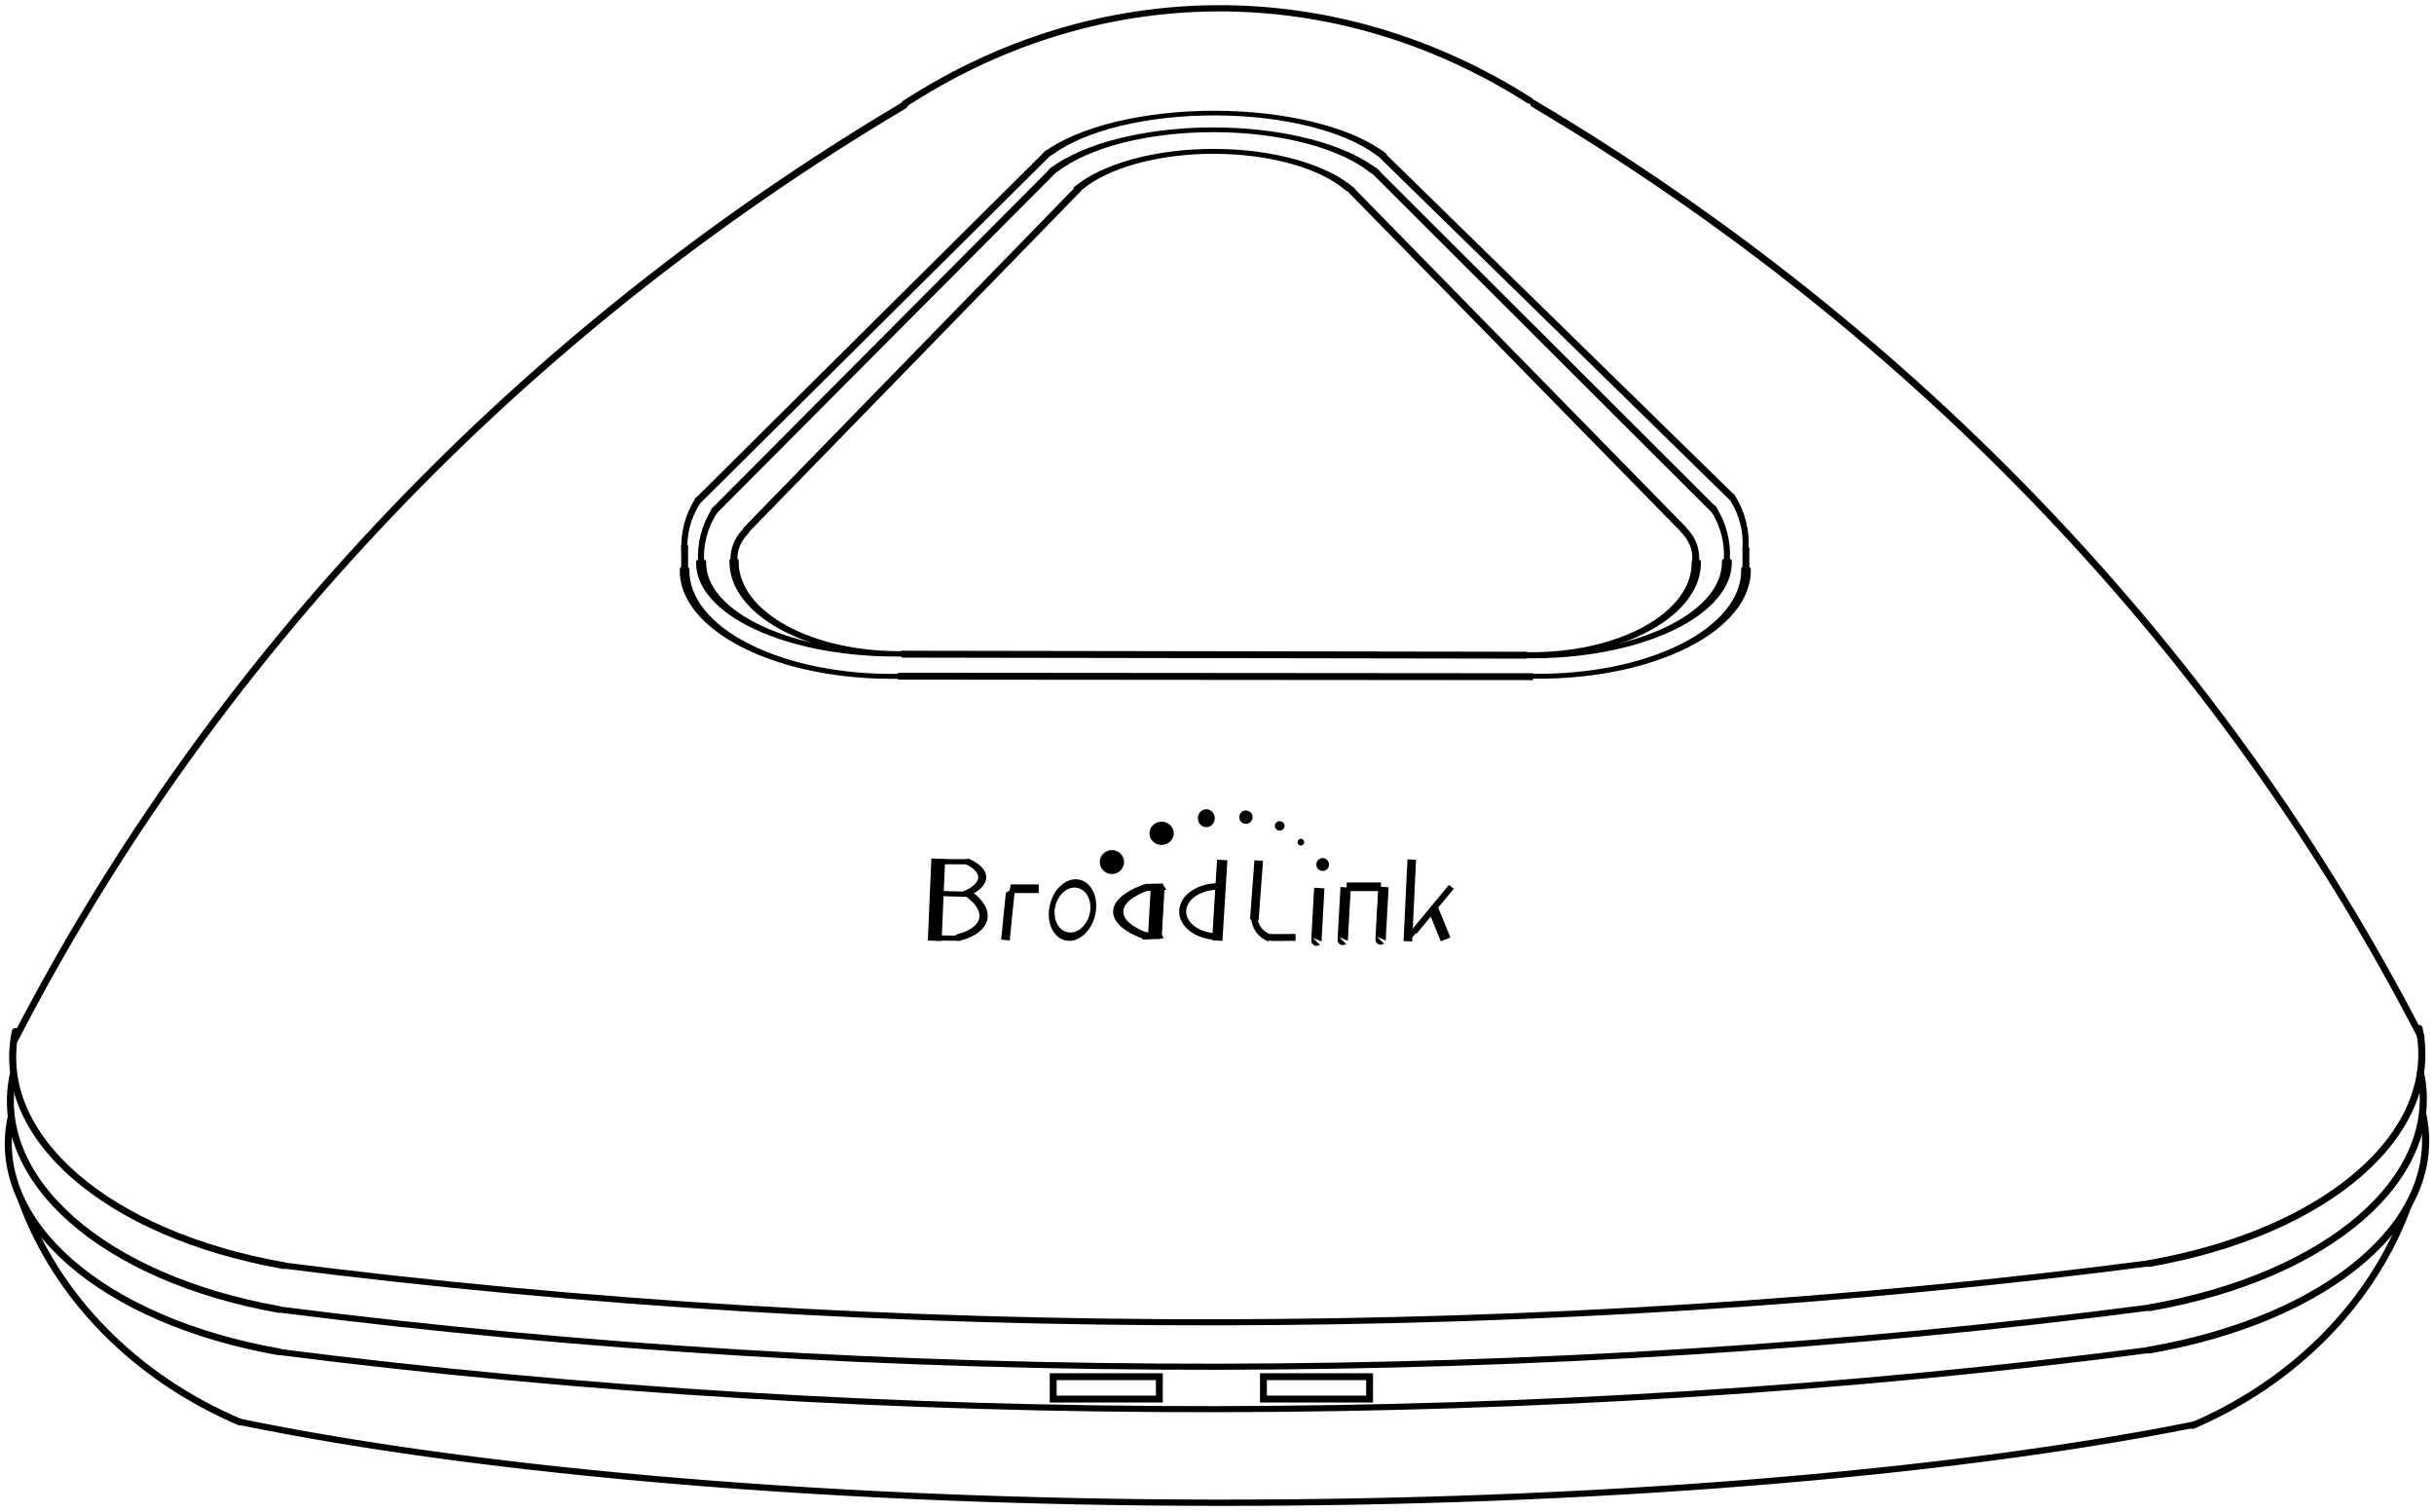
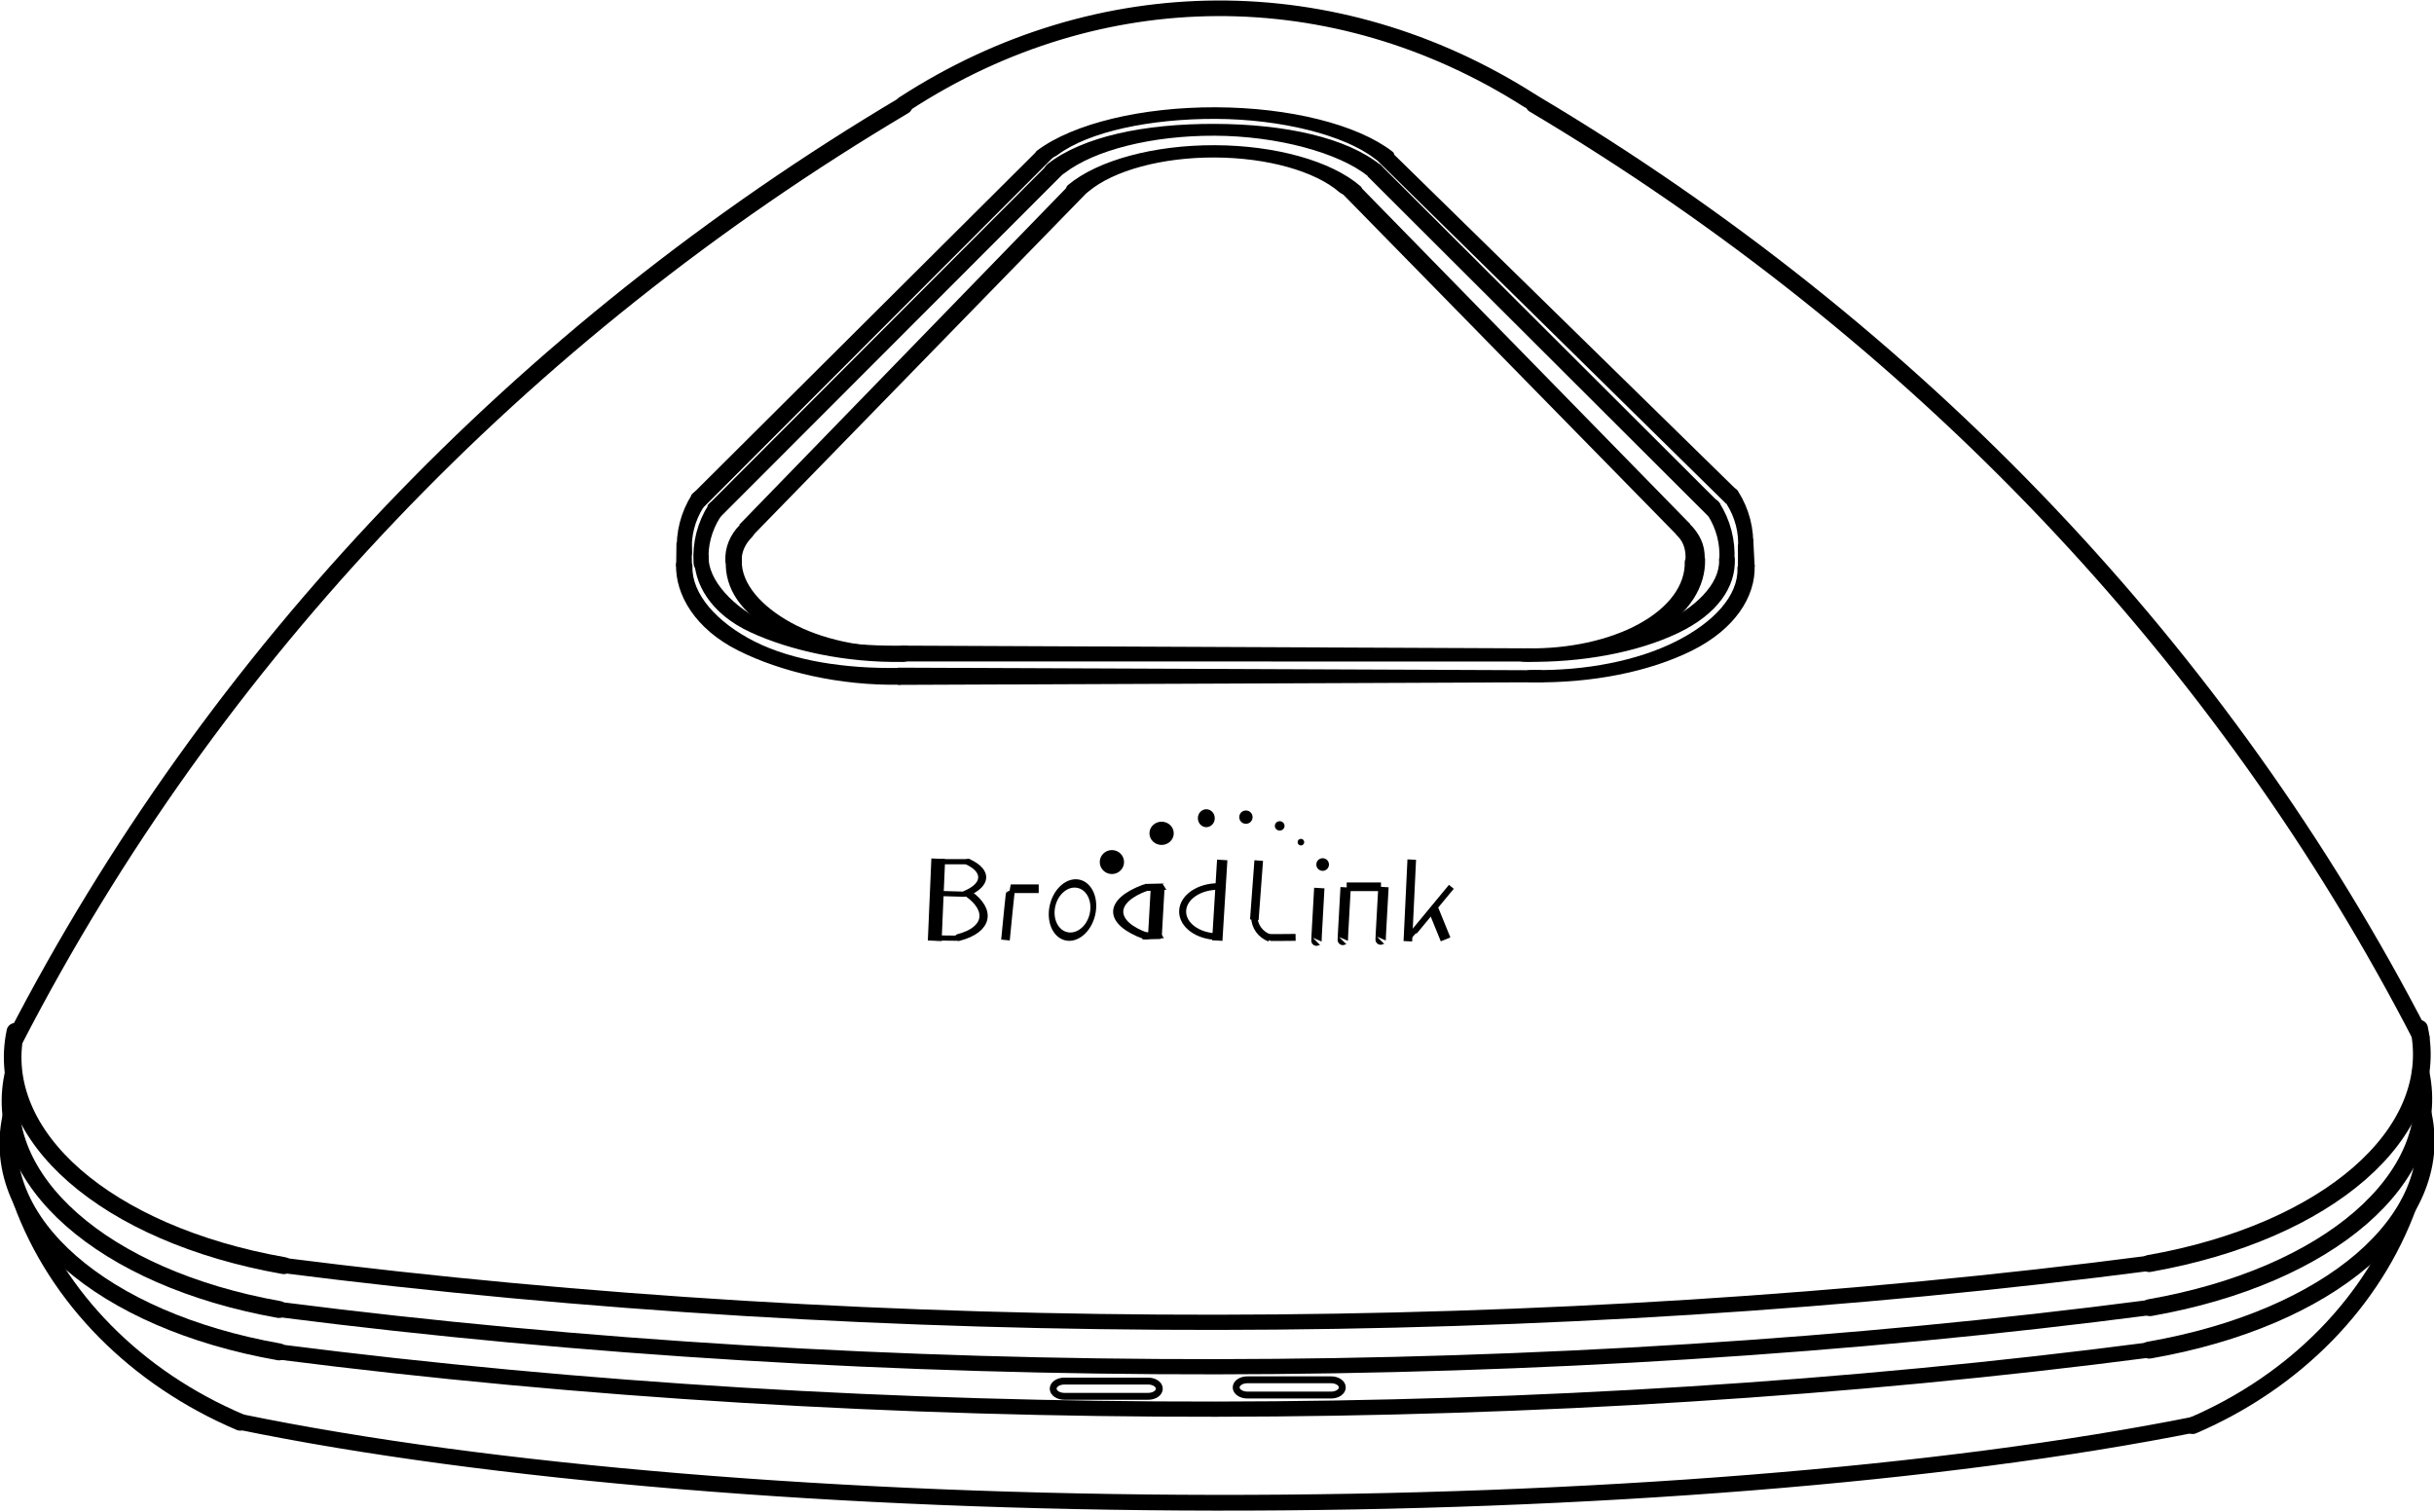
<svg xmlns="http://www.w3.org/2000/svg" data-name="Layer 1" viewBox="0 0 502 311.645" x="0px" y="0px" id="svg3207" version="1.1" width="100%" height="100%">
  <defs id="defs3217" />
-   <path style="fill:none;stroke:#000000;stroke-width:0.633;stroke-linecap:round;stroke-linejoin:round;stroke-miterlimit:4;stroke-opacity:1;stroke-dasharray:none" id="path3066" d="M 43.35,454.398 A 235.357,199.271 0 0 1 129.096,372.764" transform="matrix(2.139103,0,0,2.359206,-89.60102,-857.7565)" />
-   <path style="fill:none;stroke:#000000;stroke-width:1.232;stroke-linecap:round;stroke-linejoin:round;stroke-miterlimit:4;stroke-opacity:1;stroke-dasharray:none" id="path3095" d="m 234.126,611.144 a 105,150 0 0 1 101.056,-0.542" transform="matrix(1.274563,0,0,1.044524,-111.7108,-617.0258)" />
-   <path style="fill:none;stroke:#000000;stroke-width:2.646;stroke-linecap:round;stroke-linejoin:round;stroke-miterlimit:4;stroke-opacity:1;stroke-dasharray:none" id="path3097-6" d="M 121.783,798.499 A 145,85 0 0 1 21.019,707.305" transform="matrix(0.5440665,0,0,0.5297112,-8.734345,-152.9049)" />
-   <path style="fill:none;stroke:#000000;stroke-width:2.646;stroke-linecap:round;stroke-linejoin:round;stroke-miterlimit:4;stroke-opacity:1;stroke-dasharray:none" id="path3097" d="M 121.783,798.499 A 145,85 0 0 1 21.019,707.305" transform="matrix(0.5494092,0,0,0.5296359,-8.372875,-161.8865)" />
-   <path style="fill:none;stroke:#000000;stroke-width:2.646;stroke-linecap:round;stroke-linejoin:round;stroke-miterlimit:4;stroke-opacity:1;stroke-dasharray:none" id="path3097-6-7" d="M 121.847,798.499 A 144.785,85 0 0 1 21.232,707.305" transform="matrix(0.5494092,0,0,0.5296359,-9.388405,-144.0975)" />
-   <path style="fill:none;stroke:#000000;stroke-width:2.646;stroke-linecap:round;stroke-linejoin:round;stroke-miterlimit:4;stroke-opacity:1;stroke-dasharray:none" id="path3097-5" d="M 121.783,798.499 A 145,85 0 0 1 21.019,707.305" transform="matrix(-0.5536688,0,0,0.5306907,510.8683,-154.0657)" />
-   <path style="fill:none;stroke:#000000;stroke-width:2.646;stroke-linecap:round;stroke-linejoin:round;stroke-miterlimit:4;stroke-opacity:1;stroke-dasharray:none" id="path3097-5-3" d="M 121.783,798.499 A 145,85 0 0 1 21.019,707.305" transform="matrix(-0.5525857,0,0,0.5318203,510.5404,-164.0646)" />
-   <path style="fill:none;stroke:#000000;stroke-width:2.646;stroke-linecap:round;stroke-linejoin:round;stroke-miterlimit:4;stroke-opacity:1;stroke-dasharray:none" id="path3097-5-5" d="M 121.783,798.499 A 145,85 0 0 1 21.019,707.305" transform="matrix(-0.560066,0,0,0.5317158,511.4748,-146.1281)" />
-   <path style="fill:none;stroke:#000000;stroke-width:2.265;stroke-linecap:round;stroke-linejoin:round;stroke-miterlimit:4;stroke-opacity:1;stroke-dasharray:none" id="path3983" d="m 803.621,810.306 a 750,320 0 0 1 -542.02,0.863" transform="matrix(0.7109853,0,0,0.5540519,-127.7199,-188.4515)" />
-   <path style="fill:none;stroke:#000000;stroke-width:2.265;stroke-linecap:round;stroke-linejoin:round;stroke-miterlimit:4;stroke-opacity:1;stroke-dasharray:none" id="path3983-6" d="m 803.621,810.306 a 750,320 0 0 1 -542.02,0.863" transform="matrix(0.7109853,0,0,0.5540519,-127.9201,-179.2876)" />
-   <path style="fill:none;stroke:#000000;stroke-width:2.265;stroke-linecap:round;stroke-linejoin:round;stroke-miterlimit:4;stroke-opacity:1;stroke-dasharray:none" id="path3983-2" d="m 803.621,810.306 a 750,320 0 0 1 -542.02,0.863" transform="matrix(0.7109853,0,0,0.5540519,-127.9743,-170.5371)" />
-   <path style="fill:none;stroke:#000000;stroke-width:0.633;stroke-linecap:round;stroke-linejoin:round;stroke-miterlimit:4;stroke-opacity:1;stroke-dasharray:none" id="path3066-9" d="M 43.35,454.398 A 235.357,199.271 0 0 1 129.096,372.764" transform="matrix(-2.135488,0,0,2.359225,591.9559,-858.0662)" />
-   <rect style="fill:none;stroke:#000000;stroke-width:1.422;stroke-linecap:butt;stroke-linejoin:miter;stroke-miterlimit:4;stroke-opacity:1;stroke-dasharray:none" id="rect4030" width="21.894" height="4.612" x="217.213" y="283.936" />
-   <rect style="fill:none;stroke:#000000;stroke-width:1.422;stroke-linecap:butt;stroke-linejoin:miter;stroke-miterlimit:4;stroke-opacity:1;stroke-dasharray:none" id="rect4030-1" width="21.894" height="4.612" x="260.577" y="283.936" />
-   <path style="fill:none;stroke:#000000;stroke-width:1.832;stroke-linecap:round;stroke-linejoin:round;stroke-miterlimit:4;stroke-opacity:1;stroke-dasharray:none" id="path4050" d="M 606.139,699.603 A 320,70 0 0 1 130.881,698.88" transform="matrix(0.8484593,0,0,0.7099422,-61.52585,-202.9011)" />
-   <path style="fill:none;stroke:#000000;stroke-width:2;stroke-linecap:round;stroke-linejoin:round;stroke-miterlimit:4;stroke-opacity:1;stroke-dasharray:none" id="path4072" d="M 89.255,851.428 A 122.5,110 0 0 1 25.884,786.044" transform="matrix(0.7109293,0,0,0.697405,-13.92899,-300.4701)" />
-   <path style="fill:none;stroke:#000000;stroke-width:2;stroke-linecap:round;stroke-linejoin:round;stroke-miterlimit:4;stroke-opacity:1;stroke-dasharray:none" id="path4072-7" d="M 89.255,851.428 A 122.5,110 0 0 1 25.884,786.044" transform="matrix(-0.7029157,0,0,0.697525,514.9757,-299.8831)" />
-   <path style="fill:none;stroke:#000000;stroke-width:1.484;stroke-linecap:round;stroke-linejoin:round;stroke-miterlimit:4;stroke-opacity:1;stroke-dasharray:none" id="path4116" d="m 333.449,510.241 a 27.5,25 0 0 1 48.315,0.355" transform="matrix(1.421952,0,0,0.6453007,-257.9432,-297.6255)" />
-   <path style="fill:none;stroke:#000000;stroke-width:1.51;stroke-linecap:round;stroke-linejoin:round;stroke-miterlimit:4;stroke-opacity:1;stroke-dasharray:none" id="path4116-0" d="m 333.449,510.241 a 27.5,25 0 0 1 48.315,0.355" transform="matrix(1.369097,0,0,0.6471636,-239.2117,-295.1056)" />
-   <path style="fill:none;stroke:#000000;stroke-width:1.719;stroke-linecap:round;stroke-linejoin:round;stroke-miterlimit:4;stroke-opacity:1;stroke-dasharray:none" id="path4116-9" d="m 333.449,510.241 a 27.5,25 0 0 1 48.315,0.355" transform="matrix(1.159151,0,0,0.5898748,-164.1084,-262.167)" />
-   <path transform="matrix(0.7146079,0,0,0.398337,-14.59708,-106.8872)" style="fill:none;stroke:#000000;stroke-width:2.665;stroke-linecap:round;stroke-linejoin:round;stroke-miterlimit:4;stroke-opacity:1;stroke-dasharray:none" id="path4161" d="m 509.994,559.098 a 47.5,47.5 0 0 1 -49.098,48.237" />
-   <path style="fill:none;stroke:#000000;stroke-width:2;stroke-linecap:round;stroke-linejoin:round;stroke-miterlimit:4;stroke-opacity:1;stroke-dasharray:none" id="path4183" d="m 491.51,571.846 a 15,12.5 0 0 1 3.477,8.534" transform="matrix(0.7108743,0,0,0.7108743,-2.143835,-297.1923)" />
-   <path transform="matrix(0.8446023,0,0,0.4061743,-74.58179,-111.4179)" style="fill:none;stroke:#000000;stroke-width:2.427;stroke-linecap:round;stroke-linejoin:round;stroke-miterlimit:4;stroke-opacity:1;stroke-dasharray:none" id="path4161-3" d="m 509.994,559.098 a 47.5,47.5 0 0 1 -49.098,48.237" />
-   <path style="fill:none;stroke:#000000;stroke-width:1.765;stroke-linecap:round;stroke-linejoin:round;stroke-miterlimit:4;stroke-opacity:1;stroke-dasharray:none" id="path4221" d="m 516.095,567.089 a 27.5,20 0 0 1 3.854,11.492" transform="matrix(0.7074261,0,0,0.9176201,-11.67632,-415.3927)" />
-   <path style="fill:none;stroke:#000000;stroke-width:1.765;stroke-linecap:round;stroke-linejoin:round;stroke-miterlimit:4;stroke-opacity:1;stroke-dasharray:none" id="path4221-0" d="m 516.095,567.089 a 27.5,20 0 0 1 3.854,11.492" transform="matrix(0.7074261,0,0,0.9176201,-7.814395,-417.7421)" />
-   <path transform="matrix(0.8988098,0,0,0.4588221,-98.29131,-139.2025)" style="fill:none;stroke:#000000;stroke-width:2.214;stroke-linecap:round;stroke-linejoin:round;stroke-miterlimit:4;stroke-opacity:1;stroke-dasharray:none" id="path4161-3-6" d="m 509.994,559.098 a 47.5,47.5 0 0 1 -49.098,48.237" />
-   <path style="fill:none;stroke:#000000;stroke-width:1.422;stroke-linecap:butt;stroke-linejoin:miter;stroke-miterlimit:4;stroke-opacity:1;stroke-dasharray:none" d="m 360.083,112.892 c 0,4.925 0,4.925 0,4.925 l 0,0" id="path4259" />
-   <path transform="matrix(-0.7146079,0,0,0.398337,515.8468,-107.1072)" style="fill:none;stroke:#000000;stroke-width:2.665;stroke-linecap:round;stroke-linejoin:round;stroke-miterlimit:4;stroke-opacity:1;stroke-dasharray:none" id="path4161-2" d="m 509.994,559.098 a 47.5,47.5 0 0 1 -49.098,48.237" />
-   <path transform="matrix(-0.8429048,0,0,0.3958998,574.4819,-105.5399)" style="fill:none;stroke:#000000;stroke-width:2.461;stroke-linecap:round;stroke-linejoin:round;stroke-miterlimit:4;stroke-opacity:1;stroke-dasharray:none" id="path4161-3-61" d="m 509.994,559.098 a 47.5,47.5 0 0 1 -49.098,48.237" />
-   <path transform="matrix(-0.8988098,0,0,0.4588221,599.579,-139.1751)" style="fill:none;stroke:#000000;stroke-width:2.214;stroke-linecap:round;stroke-linejoin:round;stroke-miterlimit:4;stroke-opacity:1;stroke-dasharray:none" id="path4161-3-6-8" d="m 509.994,559.098 a 47.5,47.5 0 0 1 -49.098,48.237" />
-   <path style="fill:none;stroke:#000000;stroke-width:2;stroke-linecap:round;stroke-linejoin:round;stroke-miterlimit:4;stroke-opacity:1;stroke-dasharray:none" id="path4183-7" d="m 491.51,571.846 a 15,12.5 0 0 1 3.477,8.534" transform="matrix(-0.7108743,0,0,0.7108743,503.2507,-297.0007)" />
-   <path style="fill:none;stroke:#000000;stroke-width:1.765;stroke-linecap:round;stroke-linejoin:round;stroke-miterlimit:4;stroke-opacity:1;stroke-dasharray:none" id="path4221-9" d="m 516.095,567.089 a 27.5,20 0 0 1 3.854,11.492" transform="matrix(-0.7074261,0,0,0.9176201,512.4259,-414.9615)" />
-   <path style="fill:none;stroke:#000000;stroke-width:1.765;stroke-linecap:round;stroke-linejoin:round;stroke-miterlimit:4;stroke-opacity:1;stroke-dasharray:none" id="path4221-0-2" d="m 516.095,567.089 a 27.5,20 0 0 1 3.854,11.492" transform="matrix(-0.7074261,0,0,0.9176201,508.9926,-417.0651)" />
-   <path style="fill:none;stroke:#000000;stroke-width:1.422;stroke-linecap:butt;stroke-linejoin:miter;stroke-miterlimit:4;stroke-opacity:1;stroke-dasharray:none" d="m 141.204,112.4 c 0,4.925 0,4.925 0,4.925 l 0,0" id="path4259-0" />
-   <path style="fill:none;stroke:#000000;stroke-width:1.422;stroke-linecap:butt;stroke-linejoin:miter;stroke-miterlimit:4;stroke-opacity:1;stroke-dasharray:none" d="m 143.748,103.466 72.503,-71.987" id="path4393" />
-   <path style="fill:none;stroke:#000000;stroke-width:1.422;stroke-linecap:butt;stroke-linejoin:miter;stroke-miterlimit:4;stroke-opacity:1;stroke-dasharray:none" d="M 147.152,105.528 217.386,34.985" id="path4395" />
-   <path style="fill:none;stroke:#000000;stroke-width:1.422;stroke-linecap:butt;stroke-linejoin:miter;stroke-miterlimit:4;stroke-opacity:1;stroke-dasharray:none" d="M 153.752,109.448 222.542,38.801" id="path4397" />
-   <path style="fill:none;stroke:#000000;stroke-width:1.422;stroke-linecap:butt;stroke-linejoin:miter;stroke-miterlimit:4;stroke-opacity:1;stroke-dasharray:none" d="M 185.93,134.922 314.95,135.128" id="path4399" />
-   <path style="fill:none;stroke:#000000;stroke-width:1.422;stroke-linecap:butt;stroke-linejoin:miter;stroke-miterlimit:4;stroke-opacity:1;stroke-dasharray:none" d="m 185.208,139.459 130.98,0.103" id="path4401" />
-   <path style="fill:none;stroke:#000000;stroke-width:2.843;stroke-linecap:butt;stroke-linejoin:miter;stroke-miterlimit:4;stroke-opacity:1;stroke-dasharray:none" d="m 193.512,177.11 -0.729,16.919 0,0" id="path4407" />
-   <path style="fill:none;stroke:#000000;stroke-width:1.066;stroke-linecap:butt;stroke-linejoin:miter;stroke-miterlimit:4;stroke-opacity:1;stroke-dasharray:none" d="m 194.028,177.722 c 5.834,0 5.397,0 5.98,0" id="path4427" />
-   <path style="fill:none;stroke:#000000;stroke-width:1.066;stroke-linecap:butt;stroke-linejoin:miter;stroke-miterlimit:4;stroke-opacity:1;stroke-dasharray:none" d="m 194.028,184.286 c 5.105,0.146 5.105,0.146 5.105,0.146 l 0,0 0,0" id="path4429" />
-   <path style="fill:none;stroke:#000000;stroke-width:1.066;stroke-linecap:butt;stroke-linejoin:miter;stroke-miterlimit:4;stroke-opacity:1;stroke-dasharray:none" d="m 193.008,193.448 4.813,0.053" id="path4431" />
-   <path style="fill:none;stroke:#000000;stroke-width:2.297;stroke-linecap:round;stroke-linejoin:round;stroke-miterlimit:4;stroke-opacity:1;stroke-dasharray:none" id="path4435" d="m 327.956,667.999 a 16.824,9.13 0 0 1 -0.575,12.187" transform="matrix(0.7183535,0,0,0.5335317,-35.89337,-178.624)" />
-   <path style="fill:none;stroke:#000000;stroke-width:1.985;stroke-linecap:round;stroke-linejoin:round;stroke-miterlimit:4;stroke-opacity:1;stroke-dasharray:none" id="path4435-2" d="m 326.901,667.385 a 16.824,9.13 0 0 1 0.481,12.8" transform="matrix(0.8358197,0.1541296,-0.1832235,0.6987323,48.76834,-332.3959)" />
-   <path style="fill:none;stroke:#000000;stroke-width:2.843;stroke-linecap:butt;stroke-linejoin:miter;stroke-miterlimit:4;stroke-opacity:1;stroke-dasharray:none" d="m 238.759,183.118 c -0.583,10.283 -0.583,10.283 -0.583,10.283" id="path4459" />
-   <path style="fill:none;stroke:#000000;stroke-width:2.159;stroke-linecap:round;stroke-linejoin:round;stroke-miterlimit:4;stroke-opacity:1;stroke-dasharray:none" id="path4457" d="m 338.537,700.796 a 7.848,6.873 0 1 1 -15.696,0 7.848,6.873 0 1 1 15.696,0 z" transform="matrix(0.5209099,0.1277049,-0.1925493,0.785411,183.8747,-404.9518)" />
-   <path style="fill:none;stroke:#000000;stroke-width:1.777;stroke-linecap:butt;stroke-linejoin:miter;stroke-miterlimit:4;stroke-opacity:1;stroke-dasharray:none" d="m 207.374,193.875 c 1.021,-10.574 1.094,-10.574 1.094,-10.574 l 5.761,0" id="path4455" />
-   <path style="fill:none;stroke:#000000;stroke-width:2;stroke-linecap:round;stroke-linejoin:round;stroke-miterlimit:4;stroke-opacity:1;stroke-dasharray:none" id="path4515" d="m 347.006,709.299 a 18.466,10.361 0 0 1 -0.174,-14.65" transform="matrix(1.047465,0,0,0.6817312,-127.0964,-290.4818)" />
-   <path style="fill:none;stroke:#000000;stroke-width:1.448;stroke-linecap:butt;stroke-linejoin:miter;stroke-miterlimit:4;stroke-opacity:1;stroke-dasharray:none" d="m 236.12,183.033 c 3.965,-0.06 4.058,-0.12 4.058,-0.12" id="path4523" />
-   <path style="fill:none;stroke:#000000;stroke-width:1.448;stroke-linecap:butt;stroke-linejoin:miter;stroke-miterlimit:4;stroke-opacity:1;stroke-dasharray:none" d="m 235.61,193.024 c 3.965,-0.06 4.058,-0.12 4.058,-0.12" id="path4523-3" />
-   <path style="fill:none;stroke:#000000;stroke-width:2.657;stroke-linecap:butt;stroke-linejoin:miter;stroke-miterlimit:4;stroke-opacity:1;stroke-dasharray:none" id="path4549" d="m 374.527,710.334 a 13.439,10.156 0 0 1 0.587,-20.307" transform="matrix(0.5428892,0,0,0.5089375,47.70296,-168.3426)" />
-   <path style="fill:none;stroke:#000000;stroke-width:2.133;stroke-linecap:butt;stroke-linejoin:miter;stroke-miterlimit:4;stroke-opacity:1;stroke-dasharray:none" d="m 252.078,177.358 c -1.021,16.627 -1.021,16.627 -1.021,16.627" id="path4545" />
-   <path style="fill:none;stroke:#000000;stroke-width:1.777;stroke-linecap:butt;stroke-linejoin:miter;stroke-miterlimit:4;stroke-opacity:1;stroke-dasharray:none" d="m 258.697,189.699 c 0.909,-12.213 0.909,-12.213 0.909,-12.213" id="path4587" />
-   <path style="fill:none;stroke:#000000;stroke-width:1.422;stroke-linecap:butt;stroke-linejoin:miter;stroke-miterlimit:4;stroke-opacity:1;stroke-dasharray:none" d="m 267.21,193.328 c -5.615,0.073 -5.688,0 -5.688,0" id="path4607" />
-   <path style="fill:none;stroke:#000000;stroke-width:3.567;stroke-linecap:butt;stroke-linejoin:miter;stroke-miterlimit:4;stroke-opacity:1;stroke-dasharray:none" id="path4609" d="m 394.876,714.608 a 13.285,10.926 0 0 1 -8.431,-10.17" transform="matrix(0.3711631,0,0,0.428132,115.2697,-112.4937)" />
-   <path style="fill:none;stroke:#000000;stroke-width:2.133;stroke-linecap:butt;stroke-linejoin:miter;stroke-miterlimit:4;stroke-opacity:1;stroke-dasharray:none" d="m 272.099,183.155 c -0.656,11.085 -0.583,11.012 -0.583,11.012" id="path4613" />
-   <path style="fill:none;stroke:#000000;stroke-width:2.133;stroke-linecap:butt;stroke-linejoin:miter;stroke-miterlimit:4;stroke-opacity:1;stroke-dasharray:none" d="m 277.531,183.009 c -0.656,11.085 -0.583,11.012 -0.583,11.012" id="path4613-7" />
-   <path style="fill:none;stroke:#000000;stroke-width:2.133;stroke-linecap:butt;stroke-linejoin:miter;stroke-miterlimit:4;stroke-opacity:1;stroke-dasharray:none" d="m 285.334,182.936 c -0.656,11.085 -0.583,11.012 -0.583,11.012" id="path4613-5" />
-   <path style="fill:none;stroke:#000000;stroke-width:1.777;stroke-linecap:butt;stroke-linejoin:miter;stroke-miterlimit:4;stroke-opacity:1;stroke-dasharray:none" d="m 277.748,182.9 c 6.928,0 6.928,0 6.928,0 l 0.146,0" id="path4647" />
-   <path style="fill:none;stroke:#000000;stroke-width:1.777;stroke-linecap:butt;stroke-linejoin:miter;stroke-miterlimit:4;stroke-opacity:1;stroke-dasharray:none" d="m 291.167,177.285 c -0.802,16.846 -0.802,16.846 -0.802,16.846" id="path4649" />
-   <path style="fill:none;stroke:#000000;stroke-width:1.28;stroke-linecap:butt;stroke-linejoin:miter;stroke-miterlimit:4;stroke-opacity:1;stroke-dasharray:none" d="m 299.334,182.9 c -8.459,10.283 -8.532,10.283 -8.532,10.283" id="path4651" />
-   <path style="fill:none;stroke:#000000;stroke-width:2.133;stroke-linecap:butt;stroke-linejoin:miter;stroke-miterlimit:4;stroke-opacity:1;stroke-dasharray:none" d="m 295.64,187.592 c 2.503,6.149 2.503,6.149 2.503,6.149" id="path4653" />
-   <path transform="matrix(0.7108743,0,0,0.7108743,-12.75465,-307.6208)" style="fill:#000000;fill-rule:evenodd;stroke:#000000;stroke-width:1px;stroke-linecap:butt;stroke-linejoin:miter;stroke-opacity:1" id="path4655" d="m 343.564,682.844 a 3.026,2.975 0 1 1 -6.053,0 3.026,2.975 0 1 1 6.053,0 z" />
-   <path transform="matrix(0.7108743,0,0,0.7108743,-12.20505,-307.7877)" style="fill:#000000;fill-rule:evenodd;stroke:#000000;stroke-width:1px;stroke-linecap:butt;stroke-linejoin:miter;stroke-opacity:1" id="path4657" d="m 357.208,674.739 a 3.026,2.872 0 1 1 -6.053,0 3.026,2.872 0 1 1 6.053,0 z" />
-   <path transform="matrix(0.7108743,0,0,0.7108743,-12.20768,-308.4595)" style="fill:#000000;fill-rule:evenodd;stroke:#000000;stroke-width:1px;stroke-linecap:butt;stroke-linejoin:miter;stroke-opacity:1" id="path4659" d="m 369.108,671.302 a 1.949,2.103 0 1 1 -3.898,0 1.949,2.103 0 1 1 3.898,0 z" />
-   <path transform="matrix(0.7108743,0,0,0.7108743,-12.57231,-307.8396)" style="fill:#000000;fill-rule:evenodd;stroke:#000000;stroke-width:1px;stroke-linecap:butt;stroke-linejoin:miter;stroke-opacity:1" id="path4661" d="m 380.598,670.123 a 1.436,1.436 0 1 1 -2.872,0 1.436,1.436 0 1 1 2.872,0 z" />
-   <path transform="matrix(0.7108743,0,0,0.7108743,-12.53323,-307.5325)" style="fill:#000000;fill-rule:evenodd;stroke:#000000;stroke-width:1px;stroke-linecap:butt;stroke-linejoin:miter;stroke-opacity:1" id="path4663" d="m 389.831,672.226 a 0.923,0.872 0 1 1 -1.847,0 0.923,0.872 0 1 1 1.847,0 z" />
-   <path transform="matrix(0.7108743,0,0,0.7108743,-12.78848,-307.5325)" style="fill:#000000;fill-rule:evenodd;stroke:#000000;stroke-width:1px;stroke-linecap:butt;stroke-linejoin:miter;stroke-opacity:1" id="path4665" d="m 395.884,676.945 a 0.462,0.462 0 1 1 -0.923,0 0.462,0.462 0 1 1 0.923,0 z" />
-   <path transform="matrix(0.7108743,0,0,0.7108743,-12.7911,-307.9125)" style="fill:#000000;fill-rule:evenodd;stroke:#000000;stroke-width:1px;stroke-linecap:butt;stroke-linejoin:miter;stroke-opacity:1" id="path4667" d="m 403.065,683.972 a 1.334,1.334 0 1 1 -2.667,0 1.334,1.334 0 1 1 2.667,0 z" />
-   <path style="fill:none;stroke:#000000;stroke-width:1.422;stroke-linecap:butt;stroke-linejoin:miter;stroke-miterlimit:4;stroke-opacity:1;stroke-dasharray:none" d="m 284.749,31.723 72.489,70.885" id="path4261" />
-   <path style="fill:none;stroke:#000000;stroke-width:1.422;stroke-linecap:butt;stroke-linejoin:miter;stroke-miterlimit:4;stroke-opacity:1;stroke-dasharray:none" d="m 283.291,35.078 70.301,70.155" id="path4263" />
-   <path style="fill:none;stroke:#000000;stroke-width:1.422;stroke-linecap:butt;stroke-linejoin:miter;stroke-miterlimit:4;stroke-opacity:1;stroke-dasharray:none" d="m 278.477,39.016 68.843,70.301 0,0 0,0" id="path4265" />
+   <path style="fill:none;stroke:#000000;stroke-width:1.581;stroke-linecap:round;stroke-linejoin:round;stroke-miterlimit:4;stroke-opacity:1;stroke-dasharray:none" id="path3066" d="M 43.35,454.398 A 235.357,199.271 0 0 1 129.096,372.764" transform="matrix(2.139103,0,0,2.359206,-89.60102,-857.7565)" />
+   <path style="fill:none;stroke:#000000;stroke-width:3.077;stroke-linecap:round;stroke-linejoin:round;stroke-miterlimit:4;stroke-opacity:1;stroke-dasharray:none" id="path3095" d="m 234.126,611.144 a 105,150 0 0 1 101.056,-0.542" transform="matrix(1.274563,0,0,1.044524,-111.7108,-617.0258)" />
+   <path style="fill:none;stroke:#000000;stroke-width:6.608;stroke-linecap:round;stroke-linejoin:round;stroke-miterlimit:4;stroke-opacity:1;stroke-dasharray:none" id="path3097-6" d="M 121.783,798.499 A 145,85 0 0 1 21.019,707.305" transform="matrix(0.5440665,0,0,0.5297112,-8.734345,-152.9049)" />
+   <path style="fill:none;stroke:#000000;stroke-width:6.608;stroke-linecap:round;stroke-linejoin:round;stroke-miterlimit:4;stroke-opacity:1;stroke-dasharray:none" id="path3097" d="M 121.783,798.499 A 145,85 0 0 1 21.019,707.305" transform="matrix(0.5494092,0,0,0.5296359,-8.372875,-161.8865)" />
+   <path style="fill:none;stroke:#000000;stroke-width:6.608;stroke-linecap:round;stroke-linejoin:round;stroke-miterlimit:4;stroke-opacity:1;stroke-dasharray:none" id="path3097-6-7" d="M 121.847,798.499 A 144.785,85 0 0 1 21.232,707.305" transform="matrix(0.5494092,0,0,0.5296359,-9.388405,-144.0975)" />
+   <path style="fill:none;stroke:#000000;stroke-width:6.608;stroke-linecap:round;stroke-linejoin:round;stroke-miterlimit:4;stroke-opacity:1;stroke-dasharray:none" id="path3097-5" d="M 121.783,798.499 A 145,85 0 0 1 21.019,707.305" transform="matrix(-0.5536688,0,0,0.5306907,510.8683,-154.0657)" />
+   <path style="fill:none;stroke:#000000;stroke-width:6.608;stroke-linecap:round;stroke-linejoin:round;stroke-miterlimit:4;stroke-opacity:1;stroke-dasharray:none" id="path3097-5-3" d="M 121.783,798.499 A 145,85 0 0 1 21.019,707.305" transform="matrix(-0.5525857,0,0,0.5318203,510.5404,-164.0646)" />
+   <path style="fill:none;stroke:#000000;stroke-width:6.608;stroke-linecap:round;stroke-linejoin:round;stroke-miterlimit:4;stroke-opacity:1;stroke-dasharray:none" id="path3097-5-5" d="M 121.783,798.499 A 145,85 0 0 1 21.019,707.305" transform="matrix(-0.560066,0,0,0.5317158,511.4748,-146.1281)" />
+   <path style="fill:none;stroke:#000000;stroke-width:5.657;stroke-linecap:round;stroke-linejoin:round;stroke-miterlimit:4;stroke-opacity:1;stroke-dasharray:none" id="path3983" d="m 803.621,810.306 a 750,320 0 0 1 -542.02,0.863" transform="matrix(0.7109853,0,0,0.5540519,-127.7199,-188.4515)" />
+   <path style="fill:none;stroke:#000000;stroke-width:5.657;stroke-linecap:round;stroke-linejoin:round;stroke-miterlimit:4;stroke-opacity:1;stroke-dasharray:none" id="path3983-6" d="m 803.621,810.306 a 750,320 0 0 1 -542.02,0.863" transform="matrix(0.7109853,0,0,0.5540519,-127.9201,-179.2876)" />
+   <path style="fill:none;stroke:#000000;stroke-width:5.657;stroke-linecap:round;stroke-linejoin:round;stroke-miterlimit:4;stroke-opacity:1;stroke-dasharray:none" id="path3983-2" d="m 803.621,810.306 a 750,320 0 0 1 -542.02,0.863" transform="matrix(0.7109853,0,0,0.5540519,-127.9743,-170.5371)" />
+   <path style="fill:none;stroke:#000000;stroke-width:1.582;stroke-linecap:round;stroke-linejoin:round;stroke-miterlimit:4;stroke-opacity:1;stroke-dasharray:none" id="path3066-9" d="M 43.35,454.398 A 235.357,199.271 0 0 1 129.096,372.764" transform="matrix(-2.135488,0,0,2.359225,591.9559,-858.0662)" />
+   <rect style="display:inline;fill:none;stroke:#000000;stroke-width:1.422;stroke-linecap:butt;stroke-linejoin:miter;stroke-miterlimit:4;stroke-dasharray:none;stroke-opacity:1" id="rect4030" width="21.894" height="3.146" x="217.213" y="284.84" ry="2.306" rx="2.306" />
+   <path style="fill:none;stroke:#000000;stroke-width:4.575;stroke-linecap:round;stroke-linejoin:round;stroke-miterlimit:4;stroke-opacity:1;stroke-dasharray:none" id="path4050" d="M 606.139,699.603 A 320,70 0 0 1 130.881,698.88" transform="matrix(0.8484593,0,0,0.7099422,-61.52585,-202.9011)" />
+   <path style="fill:none;stroke:#000000;stroke-width:4.995;stroke-linecap:round;stroke-linejoin:round;stroke-miterlimit:4;stroke-opacity:1;stroke-dasharray:none" id="path4072" d="M 89.255,851.428 A 122.5,110 0 0 1 25.884,786.044" transform="matrix(0.7109293,0,0,0.697405,-13.92899,-300.4701)" />
+   <path style="fill:none;stroke:#000000;stroke-width:4.995;stroke-linecap:round;stroke-linejoin:round;stroke-miterlimit:4;stroke-opacity:1;stroke-dasharray:none" id="path4072-7" d="M 89.255,851.428 A 122.5,110 0 0 1 25.884,786.044" transform="matrix(-0.7029157,0,0,0.697525,514.9757,-299.8831)" />
+   <path style="color:#000000;fill:#000000;stroke-linecap:round;stroke-linejoin:round;-inkscape-stroke:none" d="m 357.736,495.51 c -10.69,-0.079 -20.615,5.15 -25.869,13.766 -0.533,0.874 -0.256,2.014 0.617,2.547 0.874,0.533 1.804,-0.257 2.337,-1.13 4.516,-7.406 13.426,-11.545 22.887,-11.475 9.461,0.07 18.656,5.155 23.039,12.624 0.517,0.883 1.07,0.871 1.953,0.354 0.884,-0.518 1.18,-1.654 0.662,-2.537 -5.102,-8.694 -14.937,-14.07 -25.627,-14.148 z" id="path4116" transform="matrix(1.421952,0,0,0.6453007,-257.9432,-297.6255)" />
+   <path style="color:#000000;fill:#000000;stroke-linecap:round;stroke-linejoin:round;-inkscape-stroke:none" d="m 357.736,495.477 c -10.7,-0.079 -19.888,4.081 -25.149,12.707 -0.543,0.89 -1.011,3.126 -0.121,3.668 0.889,0.542 2.05,0.26 2.592,-0.629 4.51,-7.396 13.2,-12.042 22.65,-11.973 9.45,0.07 18.728,5.456 23.105,12.915 0.527,0.899 1.006,0.586 1.905,0.058 0.899,-0.527 0.523,-2.707 -0.005,-3.605 -5.108,-8.705 -14.277,-13.062 -24.977,-13.141 z" id="path4116-0" transform="matrix(1.369097,0,0,0.6471636,-239.2117,-295.1056)" />
+   <path style="fill:none;stroke:#000000;stroke-width:4.294;stroke-linecap:round;stroke-linejoin:round;stroke-miterlimit:4;stroke-opacity:1;stroke-dasharray:none" id="path4116-9" d="m 333.449,510.241 a 27.5,25 0 0 1 48.315,0.355" transform="matrix(1.159151,0,0,0.5898748,-164.1084,-262.167)" />
+   <path style="color:#000000;fill:#000000;stroke-linecap:round;stroke-linejoin:round;-inkscape-stroke:none" d="m 509.939,555.771 c -1.838,0.03 -3.303,1.543 -3.273,3.381 0.195,12.097 -4.579,23.74 -13.209,32.219 -8.63,8.479 -20.357,13.047 -32.449,12.639 -1.836,-0.062 -3.375,1.377 -3.438,3.213 -0.062,1.836 1.377,3.375 3.213,3.438 13.91,0.47 27.409,-4.787 37.338,-14.541 9.928,-9.754 14.636,-24.321 14.412,-38.238 -0.03,-1.838 -0.756,-2.14 -2.593,-2.11 z" id="path4161" transform="matrix(0.7146079,0,0,0.398337,-14.59708,-106.8872)" />
+   <path style="color:#000000;fill:#000000;stroke-linecap:round;stroke-linejoin:round;-inkscape-stroke:none" d="m 493.273,570.078 c -0.976,-0.974 -2.557,-0.972 -3.531,0.004 -0.975,0.977 -0.973,2.559 0.004,3.533 1.946,1.94 2.398,4.417 2.28,6.78 -0.069,1.378 1.459,2.411 2.837,2.479 1.378,0.069 2.644,-1.412 2.712,-2.79 0.192,-3.849 -1.463,-7.176 -4.302,-10.007 z" id="path4183" transform="matrix(0.7108743,0,0,0.7108743,-2.143835,-297.1923)" />
+   <path style="color:#000000;fill:#000000;stroke-linecap:round;stroke-linejoin:round;-inkscape-stroke:none" d="m 509.945,556.068 c -1.673,0.027 -1.872,0.916 -1.846,2.589 0.196,12.178 -5.747,24.391 -14.435,32.927 -8.688,8.536 -20.493,13.132 -32.666,12.721 -1.673,-0.056 -3.075,1.255 -3.131,2.928 -0.057,1.673 1.253,3.076 2.926,3.133 13.829,0.467 27.25,-4.759 37.121,-14.457 9.871,-9.698 14.236,-23.676 14.014,-37.511 -0.028,-1.673 -0.309,-2.356 -1.983,-2.328 z" id="path4161-3" transform="matrix(0.8446023,0,0,0.4061743,-74.58179,-111.4179)" />
+   <path style="fill:none;stroke:#000000;stroke-width:4.407;stroke-linecap:round;stroke-linejoin:round;stroke-miterlimit:4;stroke-opacity:1;stroke-dasharray:none" id="path4221" d="m 516.095,567.089 a 27.5,20 0 0 1 3.854,11.492" transform="matrix(0.7074261,0,0,0.9176201,-11.67632,-415.3927)" />
+   <path style="fill:none;stroke:#000000;stroke-width:4.407;stroke-linecap:round;stroke-linejoin:round;stroke-miterlimit:4;stroke-opacity:1;stroke-dasharray:none" id="path4221-0" d="m 516.095,567.089 a 27.5,20 0 0 1 3.854,11.492" transform="matrix(0.7074261,0,0,0.9176201,-7.814395,-417.7421)" />
+   <path style="color:#000000;fill:#000000;stroke-linecap:round;stroke-linejoin:round;-inkscape-stroke:none" d="m 509.949,556.334 c -1.526,0.025 -1.933,1.066 -1.908,2.592 0.197,12.251 -5.449,24.26 -14.189,32.847 -8.74,8.587 -20.616,13.213 -32.861,12.799 -1.526,-0.052 -2.806,1.143 -2.857,2.67 -0.051,1.526 1.144,2.804 2.67,2.855 13.757,0.465 27.105,-4.734 36.924,-14.381 9.819,-9.646 14.479,-24.27 14.258,-38.033 -0.024,-1.527 -0.508,-1.374 -2.035,-1.35 z" id="path4161-3-6" transform="matrix(0.8988098,0,0,0.4588221,-98.29131,-139.2025)" />
+   <path style="color:#000000;fill:#000000;-inkscape-stroke:none" d="m 358.441,112.363 v 5.056 l 3.451,-0.563 -0.298,-5.751 z" id="path4259" />
+   <path style="color:#000000;fill:#000000;stroke-linecap:round;stroke-linejoin:round;-inkscape-stroke:none" d="m 509.939,555.771 c -1.838,0.03 -2.191,1.377 -2.162,3.215 0.195,12.097 -5.69,23.906 -14.321,32.385 -8.63,8.479 -20.357,13.047 -32.449,12.639 -1.836,-0.062 -3.375,1.377 -3.438,3.213 -0.062,1.836 1.377,3.375 3.213,3.438 13.91,0.47 27.409,-4.787 37.338,-14.541 9.928,-9.754 14.497,-22.493 14.273,-36.409 -0.03,-1.838 -0.617,-3.968 -2.454,-3.938 z" id="path4161-2" transform="matrix(-0.7146079,0,0,0.398337,515.8468,-107.1072)" />
+   <path style="color:#000000;fill:#000000;stroke-linecap:round;stroke-linejoin:round;-inkscape-stroke:none" d="m 509.945,556.025 c -1.698,0.026 -1.796,-1.418 -1.769,0.28 0.196,12.167 -5.862,26.719 -14.542,35.247 -8.68,8.528 -21.102,11.784 -33.263,11.373 -1.696,-0.058 -2.49,2.609 -2.547,4.305 -0.058,1.697 1.193,4.122 2.89,4.179 13.841,0.468 27.35,-5.767 37.229,-15.472 9.879,-9.706 13.932,-25.717 13.709,-39.564 -0.027,-1.697 -0.011,-0.374 -1.707,-0.348 z" id="path4161-3-61" transform="matrix(-0.8429048,0,0,0.3958998,574.4819,-105.5399)" />
+   <path style="color:#000000;fill:#000000;stroke-linecap:round;stroke-linejoin:round;-inkscape-stroke:none" d="m 509.949,556.334 c -1.526,0.025 -1.786,0.128 -1.761,1.654 0.197,12.251 -5.596,25.198 -14.337,33.785 -8.74,8.587 -20.763,12.202 -33.009,11.789 -1.526,-0.052 -2.659,2.154 -2.71,3.68 -0.051,1.526 0.997,3.814 2.523,3.866 13.757,0.465 27.252,-5.744 37.071,-15.391 9.819,-9.646 14.442,-25.064 14.221,-38.827 -0.024,-1.527 -0.471,-0.581 -1.998,-0.556 z" id="path4161-3-6-8" transform="matrix(-0.8988098,0,0,0.4588221,599.579,-139.1751)" />
+   <path style="color:#000000;fill:#000000;stroke-linecap:round;stroke-linejoin:round;-inkscape-stroke:none" d="m 493.273,570.078 c -0.976,-0.974 -2.557,-0.972 -3.531,0.004 -0.975,0.977 -0.973,2.559 0.004,3.533 1.946,1.94 3.097,4.417 2.979,6.78 -0.069,1.378 0.76,2.411 2.138,2.479 1.378,0.069 2.551,-0.993 2.619,-2.371 0.192,-3.849 -1.37,-7.595 -4.209,-10.426 z" id="path4183-7" transform="matrix(-0.7108743,0,0,0.7108743,503.2507,-297.0007)" />
+   <path style="fill:none;stroke:#000000;stroke-width:4.407;stroke-linecap:round;stroke-linejoin:round;stroke-miterlimit:4;stroke-opacity:1;stroke-dasharray:none" id="path4221-9" d="m 516.095,567.089 a 27.5,20 0 0 1 3.854,11.492" transform="matrix(-0.7074261,0,0,0.9176201,512.4259,-414.9615)" />
+   <path style="fill:none;stroke:#000000;stroke-width:4.407;stroke-linecap:round;stroke-linejoin:round;stroke-miterlimit:4;stroke-opacity:1;stroke-dasharray:none" id="path4221-0-2" d="m 516.095,567.089 a 27.5,20 0 0 1 3.854,11.492" transform="matrix(-0.7074261,0,0,0.9176201,508.9926,-417.0651)" />
+   <path style="color:#000000;fill:#000000;-inkscape-stroke:none" d="m 139.52,111.904 -0.066,4.99 3.268,0.232 -0.099,-4.99 z" id="path4259-0" />
+   <path style="color:#000000;fill:#000000;-inkscape-stroke:none" d="m 213.775,31.245 -71.277,70.96 2.5,2.521 72.603,-72.683 z" id="path4393" />
+   <path style="color:#000000;fill:#000000;-inkscape-stroke:none" d="m 215.995,34.03 -70.102,70.245 2.518,2.506 70.896,-70.973 z" id="path4395" />
+   <path style="color:#000000;fill:#000000;-inkscape-stroke:none" d="m 220.376,38.291 -67.895,69.918 2.543,2.477 69.486,-71.309 z" id="path4397" />
+   <path style="color:#000000;fill:#000000;-inkscape-stroke:none" d="m 185.932,133.158 -0.051,3.27 130.003,0.004 0.425,-2.71 z" id="path4399" />
+   <path style="color:#000000;fill:#000000;-inkscape-stroke:none" d="m 185.209,137.701 -0.002,3.551 133.134,-0.54 -0.419,-2.474 z" id="path4401" />
+   <path style="display:inline;fill:none;stroke:#000000;stroke-width:2.844;stroke-linecap:butt;stroke-linejoin:miter;stroke-miterlimit:4;stroke-dasharray:none;stroke-opacity:1" d="m 193.512,177.11 -0.729,16.919 v 0" id="path4407" />
+   <path style="display:inline;fill:none;stroke:#000000;stroke-width:1.066;stroke-linecap:butt;stroke-linejoin:miter;stroke-miterlimit:4;stroke-dasharray:none;stroke-opacity:1" d="m 194.028,177.722 c 5.834,0 5.397,0 5.98,0" id="path4427" />
+   <path style="display:inline;fill:none;stroke:#000000;stroke-width:1.066;stroke-linecap:butt;stroke-linejoin:miter;stroke-miterlimit:4;stroke-dasharray:none;stroke-opacity:1" d="m 194.028,184.286 c 5.105,0.146 5.105,0.146 5.105,0.146 v 0 0" id="path4429" />
+   <path style="display:inline;fill:none;stroke:#000000;stroke-width:1.066;stroke-linecap:butt;stroke-linejoin:miter;stroke-miterlimit:4;stroke-dasharray:none;stroke-opacity:1" d="m 193.008,193.448 4.813,0.053" id="path4431" />
+   <path style="display:inline;fill:none;stroke:#000000;stroke-width:2.297;stroke-linecap:round;stroke-linejoin:round;stroke-miterlimit:4;stroke-dasharray:none;stroke-opacity:1" id="path4435" d="m 327.956,667.999 a 16.824,9.13 0 0 1 -0.575,12.187" transform="matrix(0.7183535,0,0,0.5335317,-35.89337,-178.624)" />
+   <path style="display:inline;fill:none;stroke:#000000;stroke-width:1.985;stroke-linecap:round;stroke-linejoin:round;stroke-miterlimit:4;stroke-dasharray:none;stroke-opacity:1" id="path4435-2" d="m 326.901,667.385 a 16.824,9.13 0 0 1 0.481,12.8" transform="matrix(0.8358197,0.1541296,-0.1832235,0.6987323,48.76834,-332.3959)" />
+   <path style="display:inline;fill:none;stroke:#000000;stroke-width:2.844;stroke-linecap:butt;stroke-linejoin:miter;stroke-miterlimit:4;stroke-dasharray:none;stroke-opacity:1" d="m 238.759,183.118 c -0.583,10.283 -0.583,10.283 -0.583,10.283" id="path4459" />
+   <ellipse style="display:inline;fill:none;stroke:#000000;stroke-width:2.159;stroke-linecap:round;stroke-linejoin:round;stroke-miterlimit:4;stroke-dasharray:none;stroke-opacity:1" id="path4457" transform="matrix(0.5209099,0.1277049,-0.1925493,0.785411,183.8747,-404.9518)" cx="330.689" cy="700.796" rx="7.848" ry="6.873" />
+   <path style="display:inline;fill:none;stroke:#000000;stroke-width:1.777;stroke-linecap:butt;stroke-linejoin:miter;stroke-miterlimit:4;stroke-dasharray:none;stroke-opacity:1" d="m 207.374,193.875 c 1.021,-10.574 1.094,-10.574 1.094,-10.574 h 5.761" id="path4455" />
+   <path style="display:inline;fill:none;stroke:#000000;stroke-width:2;stroke-linecap:round;stroke-linejoin:round;stroke-miterlimit:4;stroke-dasharray:none;stroke-opacity:1" id="path4515" d="m 347.006,709.299 a 18.466,10.361 0 0 1 -0.174,-14.65" transform="matrix(1.047465,0,0,0.6817312,-127.0964,-290.4818)" />
+   <path style="display:inline;fill:none;stroke:#000000;stroke-width:1.448;stroke-linecap:butt;stroke-linejoin:miter;stroke-miterlimit:4;stroke-dasharray:none;stroke-opacity:1" d="m 236.12,183.033 c 3.965,-0.06 4.058,-0.12 4.058,-0.12" id="path4523" />
+   <path style="display:inline;fill:none;stroke:#000000;stroke-width:1.448;stroke-linecap:butt;stroke-linejoin:miter;stroke-miterlimit:4;stroke-dasharray:none;stroke-opacity:1" d="m 235.61,193.024 c 3.965,-0.06 4.058,-0.12 4.058,-0.12" id="path4523-3" />
+   <path style="display:inline;fill:none;stroke:#000000;stroke-width:2.657;stroke-linecap:butt;stroke-linejoin:miter;stroke-miterlimit:4;stroke-dasharray:none;stroke-opacity:1" id="path4549" d="m 374.527,710.334 a 13.439,10.156 0 0 1 -13.109,-10.375 13.439,10.156 0 0 1 13.696,-9.932" transform="matrix(0.5428892,0,0,0.5089375,47.70296,-168.3426)" />
+   <path style="display:inline;fill:none;stroke:#000000;stroke-width:2.133;stroke-linecap:butt;stroke-linejoin:miter;stroke-miterlimit:4;stroke-dasharray:none;stroke-opacity:1" d="m 252.078,177.358 c -1.021,16.627 -1.021,16.627 -1.021,16.627" id="path4545" />
+   <path style="display:inline;fill:none;stroke:#000000;stroke-width:1.777;stroke-linecap:butt;stroke-linejoin:miter;stroke-miterlimit:4;stroke-dasharray:none;stroke-opacity:1" d="m 258.697,189.699 c 0.909,-12.213 0.909,-12.213 0.909,-12.213" id="path4587" />
+   <path style="display:inline;fill:none;stroke:#000000;stroke-width:1.422;stroke-linecap:butt;stroke-linejoin:miter;stroke-miterlimit:4;stroke-dasharray:none;stroke-opacity:1" d="m 267.21,193.328 c -5.615,0.073 -5.688,0 -5.688,0" id="path4607" />
+   <path style="display:inline;fill:none;stroke:#000000;stroke-width:3.567;stroke-linecap:butt;stroke-linejoin:miter;stroke-miterlimit:4;stroke-dasharray:none;stroke-opacity:1" id="path4609" d="m 394.876,714.608 a 13.285,10.926 0 0 1 -8.431,-10.17" transform="matrix(0.3711631,0,0,0.428132,115.2697,-112.4937)" />
+   <path style="display:inline;fill:none;stroke:#000000;stroke-width:2.133;stroke-linecap:butt;stroke-linejoin:miter;stroke-miterlimit:4;stroke-dasharray:none;stroke-opacity:1" d="m 272.099,183.155 c -0.656,11.085 -0.583,11.012 -0.583,11.012" id="path4613" />
+   <path style="display:inline;fill:none;stroke:#000000;stroke-width:2.133;stroke-linecap:butt;stroke-linejoin:miter;stroke-miterlimit:4;stroke-dasharray:none;stroke-opacity:1" d="m 277.531,183.009 c -0.656,11.085 -0.583,11.012 -0.583,11.012" id="path4613-7" />
+   <path style="display:inline;fill:none;stroke:#000000;stroke-width:2.133;stroke-linecap:butt;stroke-linejoin:miter;stroke-miterlimit:4;stroke-dasharray:none;stroke-opacity:1" d="m 285.334,182.936 c -0.656,11.085 -0.583,11.012 -0.583,11.012" id="path4613-5" />
+   <path style="display:inline;fill:none;stroke:#000000;stroke-width:1.777;stroke-linecap:butt;stroke-linejoin:miter;stroke-miterlimit:4;stroke-dasharray:none;stroke-opacity:1" d="m 277.748,182.9 c 6.928,0 6.928,0 6.928,0 h 0.146" id="path4647" />
+   <path style="display:inline;fill:none;stroke:#000000;stroke-width:1.777;stroke-linecap:butt;stroke-linejoin:miter;stroke-miterlimit:4;stroke-dasharray:none;stroke-opacity:1" d="m 291.167,177.285 c -0.802,16.846 -0.802,16.846 -0.802,16.846" id="path4649" />
+   <path style="display:inline;fill:none;stroke:#000000;stroke-width:1.28;stroke-linecap:butt;stroke-linejoin:miter;stroke-miterlimit:4;stroke-dasharray:none;stroke-opacity:1" d="m 299.334,182.9 c -8.459,10.283 -8.532,10.283 -8.532,10.283" id="path4651" />
+   <path style="display:inline;fill:none;stroke:#000000;stroke-width:2.133;stroke-linecap:butt;stroke-linejoin:miter;stroke-miterlimit:4;stroke-dasharray:none;stroke-opacity:1" d="m 295.64,187.592 c 2.503,6.149 2.503,6.149 2.503,6.149" id="path4653" />
+   <ellipse transform="matrix(0.7108743,0,0,0.7108743,-12.75465,-307.6208)" style="display:inline;fill:#000000;fill-rule:evenodd;stroke:#000000;stroke-width:1px;stroke-linecap:butt;stroke-linejoin:miter;stroke-opacity:1" id="path4655" cx="340.538" cy="682.844" rx="3.026" ry="2.975" />
+   <ellipse transform="matrix(0.7108743,0,0,0.7108743,-12.20505,-307.7877)" style="display:inline;fill:#000000;fill-rule:evenodd;stroke:#000000;stroke-width:1px;stroke-linecap:butt;stroke-linejoin:miter;stroke-opacity:1" id="path4657" cx="354.182" cy="674.739" rx="3.026" ry="2.872" />
+   <ellipse transform="matrix(0.7108743,0,0,0.7108743,-12.20768,-308.4595)" style="display:inline;fill:#000000;fill-rule:evenodd;stroke:#000000;stroke-width:1px;stroke-linecap:butt;stroke-linejoin:miter;stroke-opacity:1" id="path4659" cx="367.159" cy="671.302" rx="1.949" ry="2.103" />
+   <circle transform="matrix(0.7108743,0,0,0.7108743,-12.57231,-307.8396)" style="display:inline;fill:#000000;fill-rule:evenodd;stroke:#000000;stroke-width:1px;stroke-linecap:butt;stroke-linejoin:miter;stroke-opacity:1" id="path4661" cx="379.162" cy="670.123" r="1.436" />
+   <ellipse transform="matrix(0.7108743,0,0,0.7108743,-12.53323,-307.5325)" style="display:inline;fill:#000000;fill-rule:evenodd;stroke:#000000;stroke-width:1px;stroke-linecap:butt;stroke-linejoin:miter;stroke-opacity:1" id="path4663" cx="388.908" cy="672.226" rx="0.923" ry="0.872" />
+   <circle transform="matrix(0.7108743,0,0,0.7108743,-12.78848,-307.5325)" style="display:inline;fill:#000000;fill-rule:evenodd;stroke:#000000;stroke-width:1px;stroke-linecap:butt;stroke-linejoin:miter;stroke-opacity:1" id="path4665" cx="395.422" cy="676.945" r="0.462" />
+   <circle transform="matrix(0.7108743,0,0,0.7108743,-12.7911,-307.9125)" style="display:inline;fill:#000000;fill-rule:evenodd;stroke:#000000;stroke-width:1px;stroke-linecap:butt;stroke-linejoin:miter;stroke-opacity:1" id="path4667" cx="401.731" cy="683.972" r="1.334" />
+   <path style="color:#000000;fill:#000000;-inkscape-stroke:none" d="m 286.983,31.347 -3.84,0.851 72.852,71.679 2.482,-2.539 z" id="path4261" />
+   <path style="fill:none;stroke:#000000;stroke-width:3.551;stroke-linecap:butt;stroke-linejoin:miter;stroke-miterlimit:4;stroke-opacity:1;stroke-dasharray:none" d="m 283.291,35.078 70.301,70.155" id="path4263" />
+   <path style="color:#000000;fill:#000000;-inkscape-stroke:none" d="m 280.541,38.502 -3.961,1.16 69.471,70.897 2.537,-2.484 z" id="path4265" />
+   <rect style="display:inline;fill:none;stroke:#000000;stroke-width:1.422;stroke-linecap:butt;stroke-linejoin:miter;stroke-miterlimit:4;stroke-dasharray:none;stroke-opacity:1" id="rect1" width="21.894" height="3.146" x="254.952" y="284.575" ry="2.306" rx="2.306" />
</svg>
